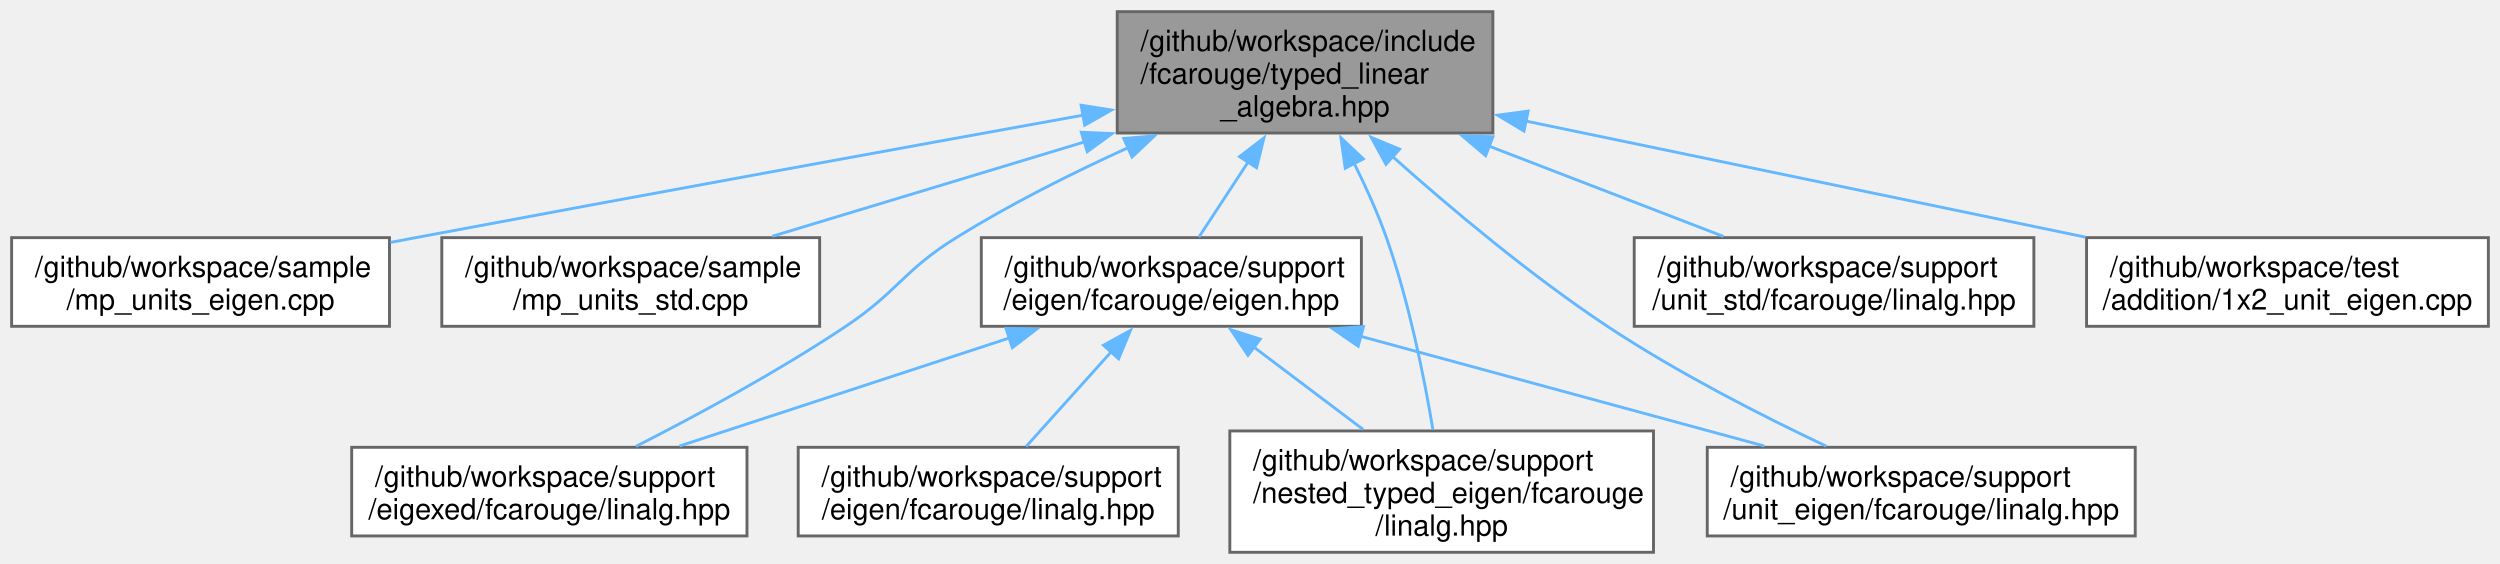
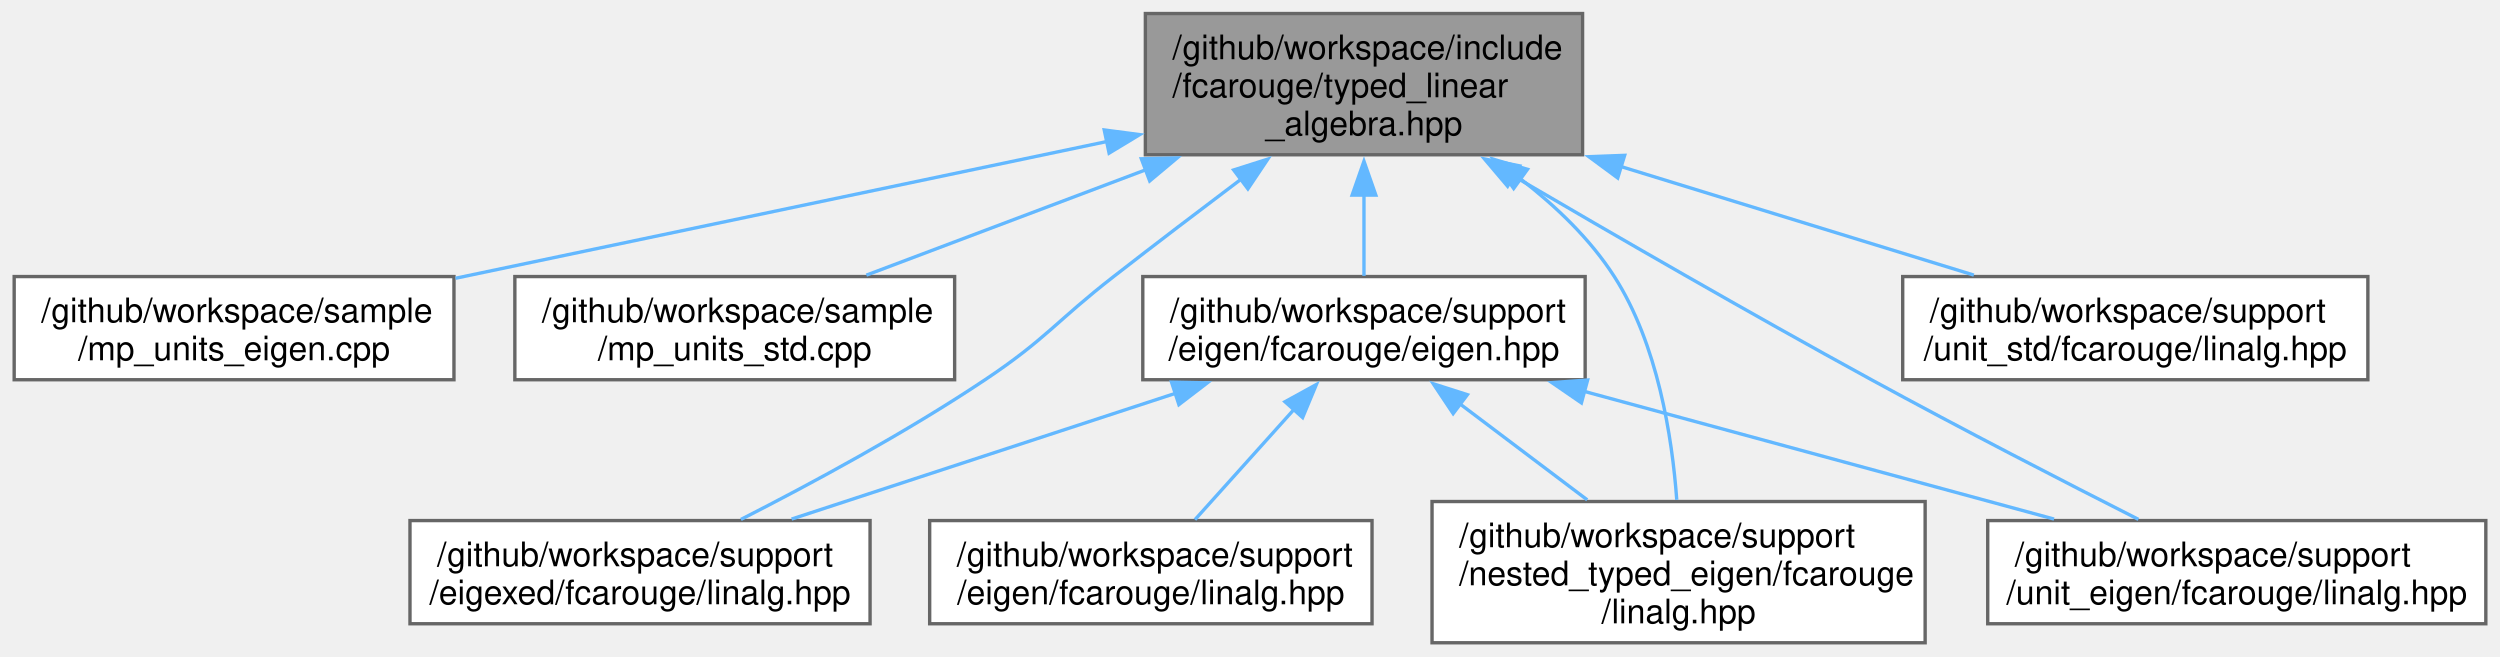
- <svg xmlns="http://www.w3.org/2000/svg" xmlns:xlink="http://www.w3.org/1999/xlink" width="860pt" height="194pt" viewBox="0.00 0.00 860.12 194.00">
+ <svg xmlns="http://www.w3.org/2000/svg" xmlns:xlink="http://www.w3.org/1999/xlink" width="739pt" height="194pt" viewBox="0.00 0.00 738.62 194.00">
  <g id="graph0" class="graph" transform="scale(1 1) rotate(0) translate(4 190)">
    <g id="Node000001" class="node">
      <g id="a_Node000001">
        <a xlink:title="Typed linear algebra implementation.">
-           <polygon fill="#999999" stroke="#666666" points="509.62,-186 380.38,-186 380.38,-144.25 509.62,-144.25 509.62,-186" />
-           <text text-anchor="start" x="388.38" y="-172.5" font-family="Helvetica,sans-Serif" font-size="10.00">/github/workspace/include</text>
-           <text text-anchor="start" x="388.38" y="-161.25" font-family="Helvetica,sans-Serif" font-size="10.00">/fcarouge/typed_linear</text>
-           <text text-anchor="middle" x="445" y="-150" font-family="Helvetica,sans-Serif" font-size="10.00">_algebra.hpp</text>
+           <polygon fill="#999999" stroke="#666666" points="463.62,-186 334.38,-186 334.38,-144.25 463.62,-144.25 463.62,-186" />
+           <text text-anchor="start" x="342.38" y="-172.5" font-family="Helvetica,sans-Serif" font-size="10.00">/github/workspace/include</text>
+           <text text-anchor="start" x="342.38" y="-161.25" font-family="Helvetica,sans-Serif" font-size="10.00">/fcarouge/typed_linear</text>
+           <text text-anchor="middle" x="399" y="-150" font-family="Helvetica,sans-Serif" font-size="10.00">_algebra.hpp</text>
        </a>
      </g>
    </g>
    <g id="Node000002" class="node">
      <g id="a_Node000002">
        <a xlink:href="mp__units__eigen_8cpp.xhtml" target="_top" xlink:title="Unit safe linear algebra with mp-units and Eigen.">
          <polygon fill="white" stroke="#666666" points="130,-108.25 0,-108.25 0,-77.75 130,-77.75 130,-108.25" />
          <text text-anchor="start" x="8" y="-94.75" font-family="Helvetica,sans-Serif" font-size="10.00">/github/workspace/sample</text>
          <text text-anchor="middle" x="65" y="-83.5" font-family="Helvetica,sans-Serif" font-size="10.00">/mp_units_eigen.cpp</text>
        </a>
      </g>
    </g>
    <g id="edge1_Node000001_Node000002" class="edge">
      <g id="a_edge1_Node000001_Node000002">
        <a xlink:title=" ">
-           <path fill="none" stroke="#63b8ff" d="M368.67,-150.4C306.74,-139.21 217.2,-122.92 139,-108.25 136.17,-107.72 133.28,-107.17 130.36,-106.62" />
-           <polygon fill="#63b8ff" stroke="#63b8ff" points="367.95,-153.82 378.41,-152.16 369.19,-146.94 367.95,-153.82" />
+           <path fill="none" stroke="#63b8ff" d="M323.25,-148.22C265.17,-136.03 185.82,-119.37 130.47,-107.75" />
+           <polygon fill="#63b8ff" stroke="#63b8ff" points="322.22,-151.58 332.72,-150.21 323.66,-144.73 322.22,-151.58" />
        </a>
      </g>
    </g>
    <g id="Node000003" class="node">
      <g id="a_Node000003">
        <a xlink:href="mp__units__std_8cpp.xhtml" target="_top" xlink:title="Unit safe linear algebra with mp-units and Eigen.">
          <polygon fill="white" stroke="#666666" points="278,-108.25 148,-108.25 148,-77.75 278,-77.75 278,-108.25" />
          <text text-anchor="start" x="156" y="-94.75" font-family="Helvetica,sans-Serif" font-size="10.00">/github/workspace/sample</text>
          <text text-anchor="middle" x="213" y="-83.5" font-family="Helvetica,sans-Serif" font-size="10.00">/mp_units_std.cpp</text>
        </a>
      </g>
    </g>
    <g id="edge2_Node000001_Node000003" class="edge">
      <g id="a_edge2_Node000001_Node000003">
        <a xlink:title=" ">
-           <path fill="none" stroke="#63b8ff" d="M369.29,-141.24C333.93,-130.55 292.86,-118.14 261.7,-108.72" />
-           <polygon fill="#63b8ff" stroke="#63b8ff" points="368.03,-144.52 378.62,-144.06 370.06,-137.82 368.03,-144.52" />
+           <path fill="none" stroke="#63b8ff" d="M334.47,-139.8C306.97,-129.43 275.79,-117.67 251.91,-108.67" />
+           <polygon fill="#63b8ff" stroke="#63b8ff" points="333.19,-143.06 343.78,-143.31 335.66,-136.51 333.19,-143.06" />
        </a>
      </g>
    </g>
    <g id="Node000004" class="node">
      <g id="a_Node000004">
        <a xlink:href="eigen_8hpp.xhtml" target="_top" xlink:title="Linear algebra facade for Eigen3 third party implementation.">
          <polygon fill="white" stroke="#666666" points="464.38,-108.25 333.62,-108.25 333.62,-77.75 464.38,-77.75 464.38,-108.25" />
          <text text-anchor="start" x="341.62" y="-94.75" font-family="Helvetica,sans-Serif" font-size="10.00">/github/workspace/support</text>
          <text text-anchor="middle" x="399" y="-83.5" font-family="Helvetica,sans-Serif" font-size="10.00">/eigen/fcarouge/eigen.hpp</text>
        </a>
      </g>
    </g>
    <g id="edge3_Node000001_Node000004" class="edge">
      <g id="a_edge3_Node000001_Node000004">
        <a xlink:title=" ">
-           <path fill="none" stroke="#63b8ff" d="M425.5,-134.4C419.61,-125.42 413.4,-115.96 408.48,-108.45" />
-           <polygon fill="#63b8ff" stroke="#63b8ff" points="422.45,-136.13 430.86,-142.58 428.31,-132.3 422.45,-136.13" />
+           <path fill="none" stroke="#63b8ff" d="M399,-132.38C399,-124.02 399,-115.4 399,-108.45" />
+           <polygon fill="#63b8ff" stroke="#63b8ff" points="395.5,-132.33 399,-142.33 402.5,-132.33 395.5,-132.33" />
        </a>
      </g>
    </g>
    <g id="Node000006" class="node">
      <g id="a_Node000006">
        <a xlink:href="eigexed_2fcarouge_2linalg_8hpp.xhtml" target="_top" xlink:title="Scalar type linear algebra with Eigen implementation.">
          <polygon fill="white" stroke="#666666" points="253,-36.12 117,-36.12 117,-5.62 253,-5.62 253,-36.12" />
          <text text-anchor="start" x="125" y="-22.62" font-family="Helvetica,sans-Serif" font-size="10.00">/github/workspace/support</text>
          <text text-anchor="middle" x="185" y="-11.38" font-family="Helvetica,sans-Serif" font-size="10.00">/eigexed/fcarouge/linalg.hpp</text>
        </a>
      </g>
    </g>
    <g id="edge8_Node000001_Node000006" class="edge">
      <g id="a_edge8_Node000001_Node000006">
        <a xlink:title=" ">
-           <path fill="none" stroke="#63b8ff" d="M384.27,-139.28C364.82,-130.43 343.53,-119.77 325,-108.25 306.61,-96.82 305.01,-89.78 287,-77.75 263.66,-62.16 235.59,-47.03 214.82,-36.45" />
-           <polygon fill="#63b8ff" stroke="#63b8ff" points="382.62,-142.37 393.18,-143.26 385.47,-135.98 382.62,-142.37" />
+           <path fill="none" stroke="#63b8ff" d="M362.86,-137.17C350.77,-128.06 337.25,-117.79 325,-108.25 307.91,-94.95 305.01,-89.78 287,-77.75 263.66,-62.16 235.59,-47.03 214.82,-36.45" />
+           <polygon fill="#63b8ff" stroke="#63b8ff" points="360.48,-139.76 370.58,-142.97 364.69,-134.17 360.48,-139.76" />
        </a>
      </g>
    </g>
    <g id="Node000007" class="node">
      <g id="a_Node000007">
        <a xlink:href="nested__typed__eigen_2fcarouge_2linalg_8hpp.xhtml" target="_top" xlink:title="Scalar type nested linear algebra with Eigen implementation.">
          <polygon fill="white" stroke="#666666" points="564.88,-41.75 419.12,-41.75 419.12,0 564.88,0 564.88,-41.75" />
          <text text-anchor="start" x="427.12" y="-28.25" font-family="Helvetica,sans-Serif" font-size="10.00">/github/workspace/support</text>
          <text text-anchor="start" x="427.12" y="-17" font-family="Helvetica,sans-Serif" font-size="10.00">/nested_typed_eigen/fcarouge</text>
          <text text-anchor="middle" x="492" y="-5.75" font-family="Helvetica,sans-Serif" font-size="10.00">/linalg.hpp</text>
        </a>
      </g>
    </g>
    <g id="edge9_Node000001_Node000007" class="edge">
      <g id="a_edge9_Node000001_Node000007">
        <a xlink:title=" ">
-           <path fill="none" stroke="#63b8ff" d="M461.89,-133.82C465.95,-125.69 469.98,-116.78 473,-108.25 480.79,-86.25 486.03,-59.93 489,-42.17" />
-           <polygon fill="#63b8ff" stroke="#63b8ff" points="458.83,-132.13 457.33,-142.62 465.04,-135.36 458.83,-132.13" />
+           <path fill="none" stroke="#63b8ff" d="M445.22,-137.17C455.72,-129.08 465.87,-119.36 473,-108.25 485.85,-88.22 490.1,-60.78 491.46,-42.25" />
+           <polygon fill="#63b8ff" stroke="#63b8ff" points="443.25,-134.28 437.18,-142.96 447.34,-139.95 443.25,-134.28" />
        </a>
      </g>
    </g>
    <g id="Node000008" class="node">
      <g id="a_Node000008">
        <a xlink:href="unit__eigen_2fcarouge_2linalg_8hpp.xhtml" target="_top" xlink:title="Indexed-based linear algebra with mp-units with Eigen implementations.">
          <polygon fill="white" stroke="#666666" points="730.62,-36.12 583.38,-36.12 583.38,-5.62 730.62,-5.62 730.62,-36.12" />
          <text text-anchor="start" x="591.38" y="-22.62" font-family="Helvetica,sans-Serif" font-size="10.00">/github/workspace/support</text>
          <text text-anchor="middle" x="657" y="-11.38" font-family="Helvetica,sans-Serif" font-size="10.00">/unit_eigen/fcarouge/linalg.hpp</text>
        </a>
      </g>
    </g>
    <g id="edge10_Node000001_Node000008" class="edge">
      <g id="a_edge10_Node000001_Node000008">
        <a xlink:title=" ">
-           <path fill="none" stroke="#63b8ff" d="M475.03,-136.22C495.1,-118.32 522.58,-95.26 549,-77.75 573.11,-61.77 602.34,-46.89 624.31,-36.51" />
-           <polygon fill="#63b8ff" stroke="#63b8ff" points="472.84,-133.48 467.75,-142.77 477.53,-138.68 472.84,-133.48" />
+           <path fill="none" stroke="#63b8ff" d="M442.97,-138.11C472.71,-120.69 512.98,-97.42 549,-77.75 575.49,-63.28 606.09,-47.54 627.93,-36.47" />
+           <polygon fill="#63b8ff" stroke="#63b8ff" points="441.46,-134.94 434.61,-143.02 445.01,-140.97 441.46,-134.94" />
        </a>
      </g>
    </g>
    <g id="Node000009" class="node">
      <g id="a_Node000009">
        <a xlink:href="unit__std_2fcarouge_2linalg_8hpp.xhtml" target="_top" xlink:title="Indexed-based linear algebra with mp-units with Eigen implementations.">
          <polygon fill="white" stroke="#666666" points="695.75,-108.25 558.25,-108.25 558.25,-77.75 695.75,-77.75 695.75,-108.25" />
          <text text-anchor="start" x="566.25" y="-94.75" font-family="Helvetica,sans-Serif" font-size="10.00">/github/workspace/support</text>
          <text text-anchor="middle" x="627" y="-83.5" font-family="Helvetica,sans-Serif" font-size="10.00">/unit_std/fcarouge/linalg.hpp</text>
        </a>
      </g>
    </g>
    <g id="edge11_Node000001_Node000009" class="edge">
      <g id="a_edge11_Node000001_Node000009">
        <a xlink:title=" ">
-           <path fill="none" stroke="#63b8ff" d="M508.14,-139.8C535.05,-129.43 565.56,-117.67 588.93,-108.67" />
-           <polygon fill="#63b8ff" stroke="#63b8ff" points="507.13,-136.44 499.05,-143.3 509.64,-142.97 507.13,-136.44" />
-         </a>
-       </g>
-     </g>
-     <g id="Node000010" class="node">
-       <g id="a_Node000010">
-         <a xlink:href="1x2__unit__eigen_8cpp.xhtml" target="_top" xlink:title=" ">
-           <polygon fill="white" stroke="#666666" points="852.12,-108.25 713.88,-108.25 713.88,-77.75 852.12,-77.75 852.12,-108.25" />
-           <text text-anchor="start" x="721.88" y="-94.75" font-family="Helvetica,sans-Serif" font-size="10.00">/github/workspace/test</text>
-           <text text-anchor="middle" x="783" y="-83.5" font-family="Helvetica,sans-Serif" font-size="10.00">/addition/1x2_unit_eigen.cpp</text>
-         </a>
-       </g>
-     </g>
-     <g id="edge12_Node000001_Node000010" class="edge">
-       <g id="a_edge12_Node000001_Node000010">
-         <a xlink:title=" ">
-           <path fill="none" stroke="#63b8ff" d="M521.02,-148.35C578.74,-136.38 657.46,-120.05 713.5,-108.42" />
-           <polygon fill="#63b8ff" stroke="#63b8ff" points="520.33,-144.92 511.25,-150.38 521.75,-151.78 520.33,-144.92" />
+           <path fill="none" stroke="#63b8ff" d="M475.01,-140.75C509.45,-130.15 549.11,-117.96 579.28,-108.68" />
+           <polygon fill="#63b8ff" stroke="#63b8ff" points="474.01,-137.39 465.48,-143.68 476.06,-144.08 474.01,-137.39" />
        </a>
      </g>
    </g>
    <g id="Node000005" class="node">
      <g id="a_Node000005">
        <a xlink:href="eigen_2fcarouge_2linalg_8hpp.xhtml" target="_top" xlink:title=" ">
          <polygon fill="white" stroke="#666666" points="401.38,-36.12 270.62,-36.12 270.62,-5.62 401.38,-5.62 401.38,-36.12" />
          <text text-anchor="start" x="278.62" y="-22.62" font-family="Helvetica,sans-Serif" font-size="10.00">/github/workspace/support</text>
          <text text-anchor="middle" x="336" y="-11.38" font-family="Helvetica,sans-Serif" font-size="10.00">/eigen/fcarouge/linalg.hpp</text>
        </a>
      </g>
    </g>
    <g id="edge4_Node000004_Node000005" class="edge">
      <g id="a_edge4_Node000004_Node000005">
        <a xlink:title=" ">
          <path fill="none" stroke="#63b8ff" d="M378.3,-68.96C368.66,-58.23 357.48,-45.78 349.04,-36.39" />
          <polygon fill="#63b8ff" stroke="#63b8ff" points="375.65,-71.24 384.93,-76.34 380.86,-66.57 375.65,-71.24" />
        </a>
      </g>
    </g>
    <g id="edge5_Node000004_Node000006" class="edge">
      <g id="a_edge5_Node000004_Node000006">
        <a xlink:title=" ">
          <path fill="none" stroke="#63b8ff" d="M343.5,-73.81C308.13,-62.22 262.89,-47.4 229.8,-36.56" />
          <polygon fill="#63b8ff" stroke="#63b8ff" points="342.11,-77.04 352.7,-76.83 344.29,-70.39 342.11,-77.04" />
        </a>
      </g>
    </g>
    <g id="edge6_Node000004_Node000007" class="edge">
      <g id="a_edge6_Node000004_Node000007">
        <a xlink:title=" ">
          <path fill="none" stroke="#63b8ff" d="M427.38,-70.6C439.34,-61.58 453.19,-51.14 465,-42.24" />
          <polygon fill="#63b8ff" stroke="#63b8ff" points="425.36,-67.74 419.48,-76.56 429.57,-73.33 425.36,-67.74" />
        </a>
      </g>
    </g>
    <g id="edge7_Node000004_Node000008" class="edge">
      <g id="a_edge7_Node000004_Node000008">
        <a xlink:title=" ">
          <path fill="none" stroke="#63b8ff" d="M463.99,-74.34C506.91,-62.67 562.5,-47.56 602.99,-36.56" />
          <polygon fill="#63b8ff" stroke="#63b8ff" points="463.28,-70.9 454.55,-76.9 465.11,-77.66 463.28,-70.9" />
        </a>
      </g>
    </g>
  </g>
</svg>
